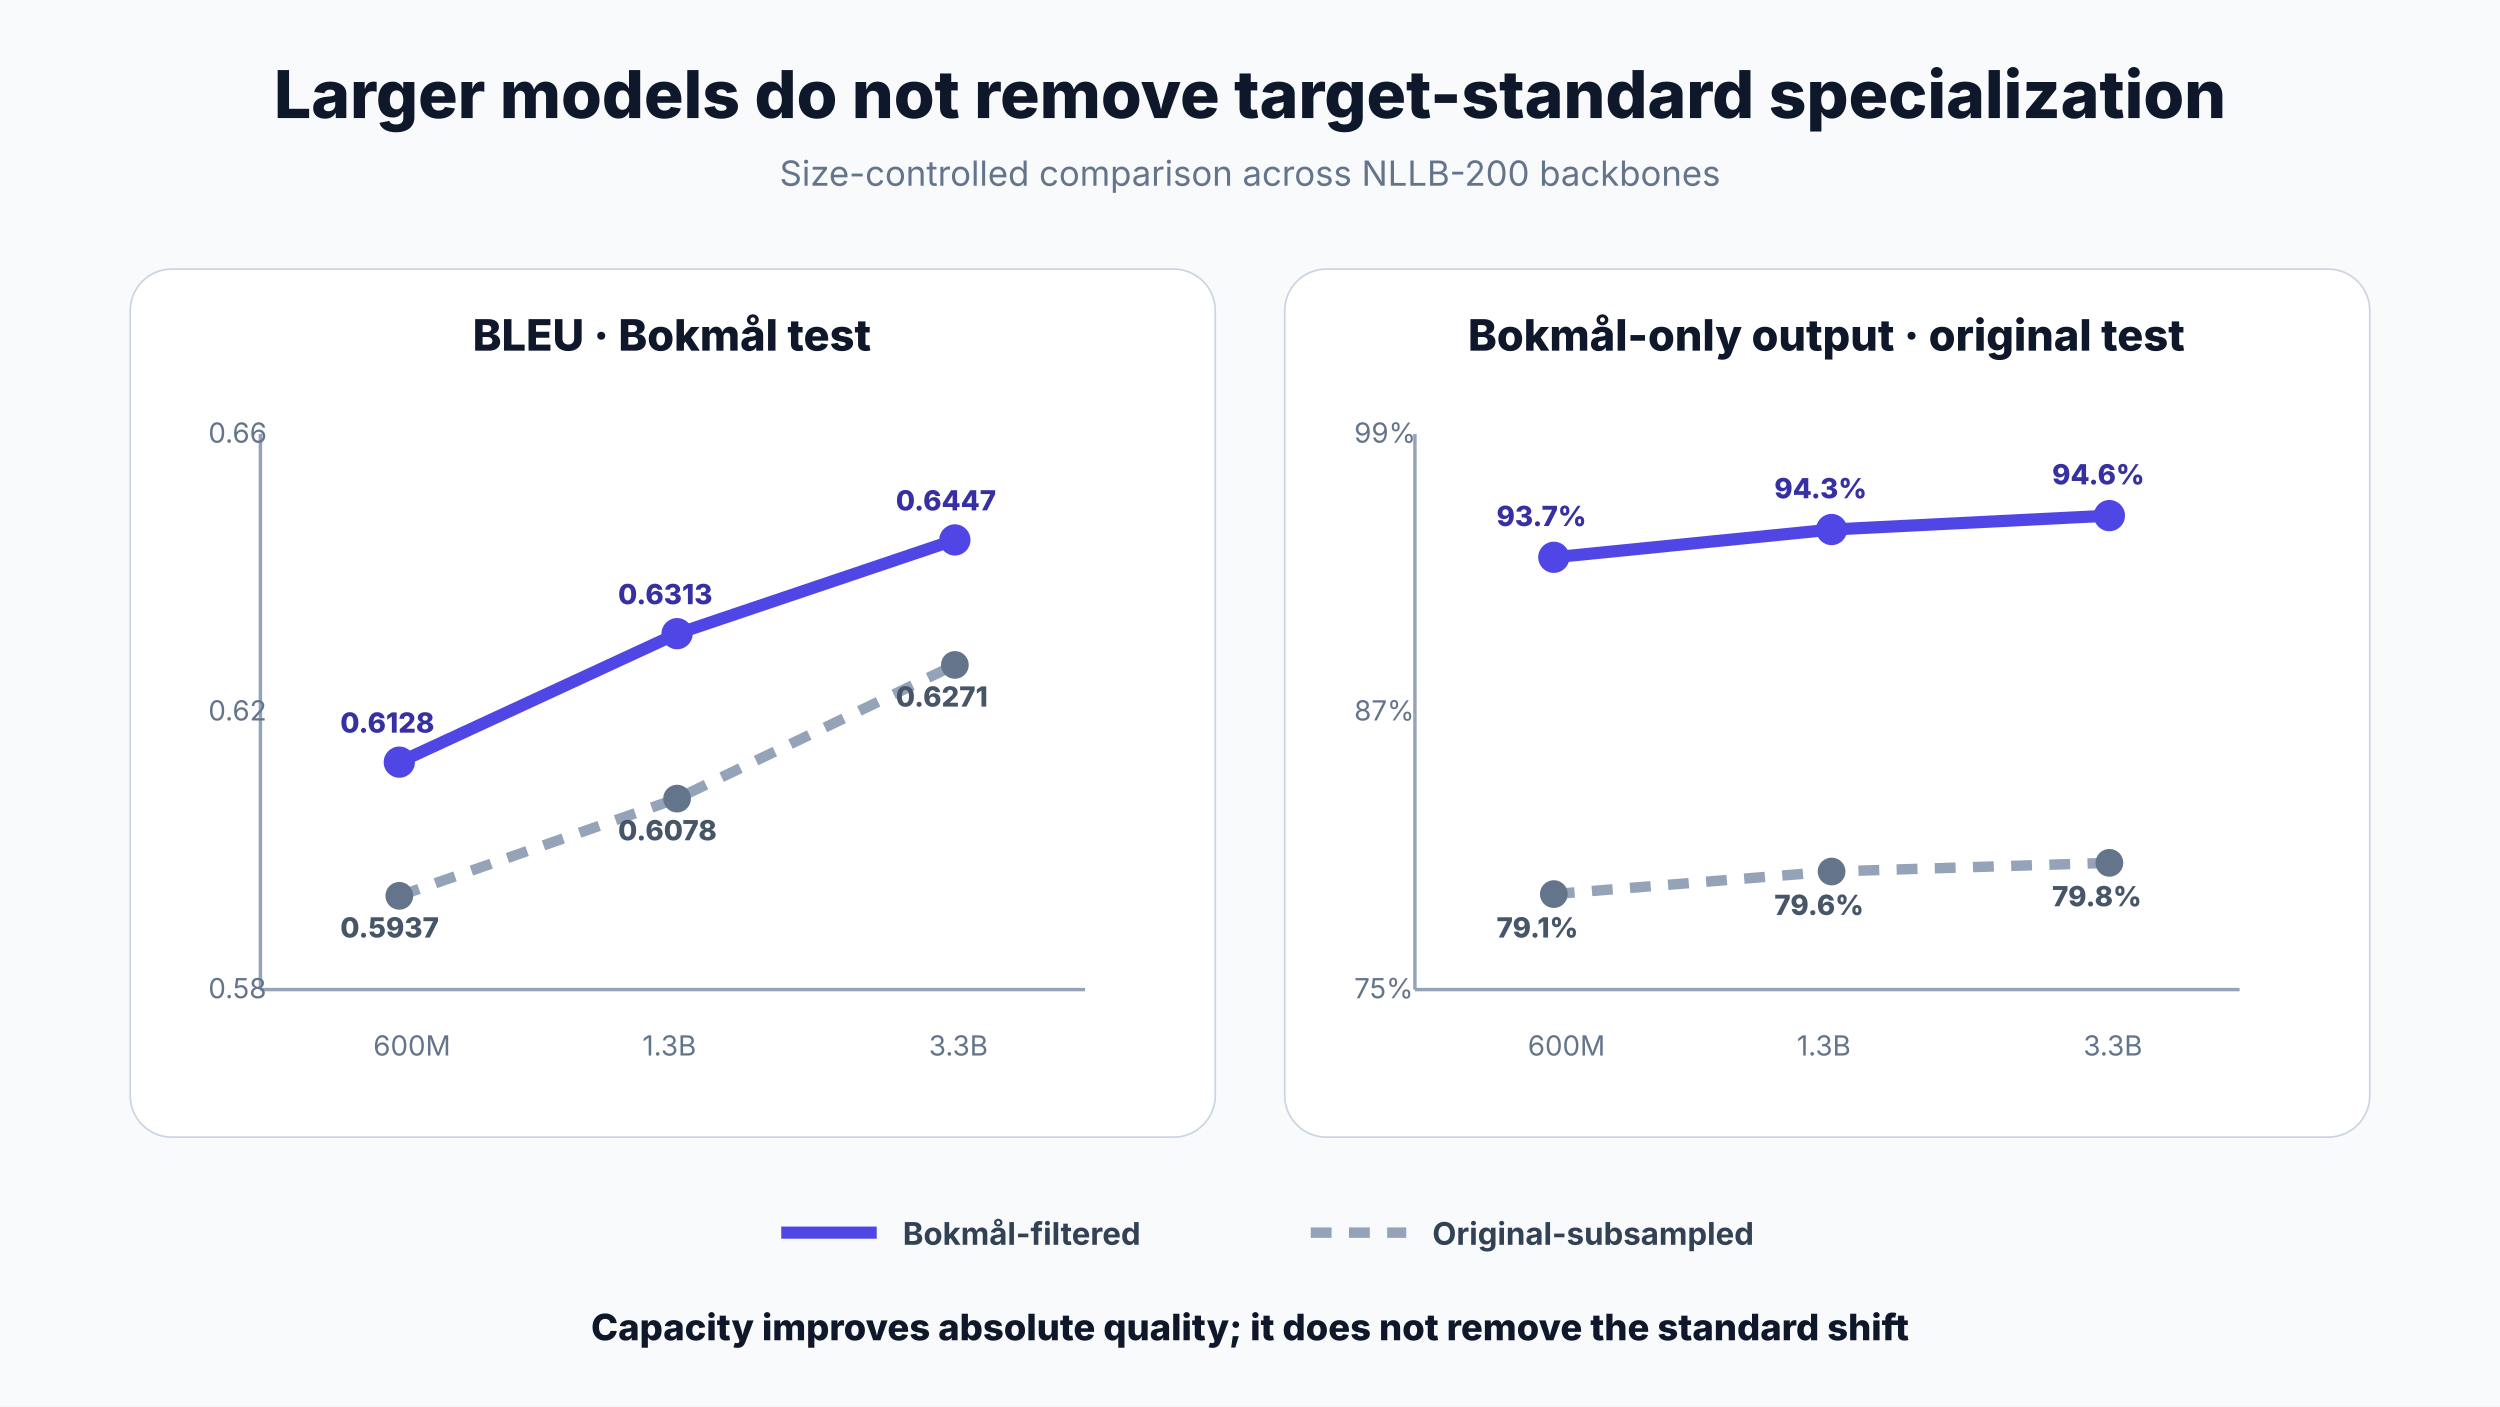
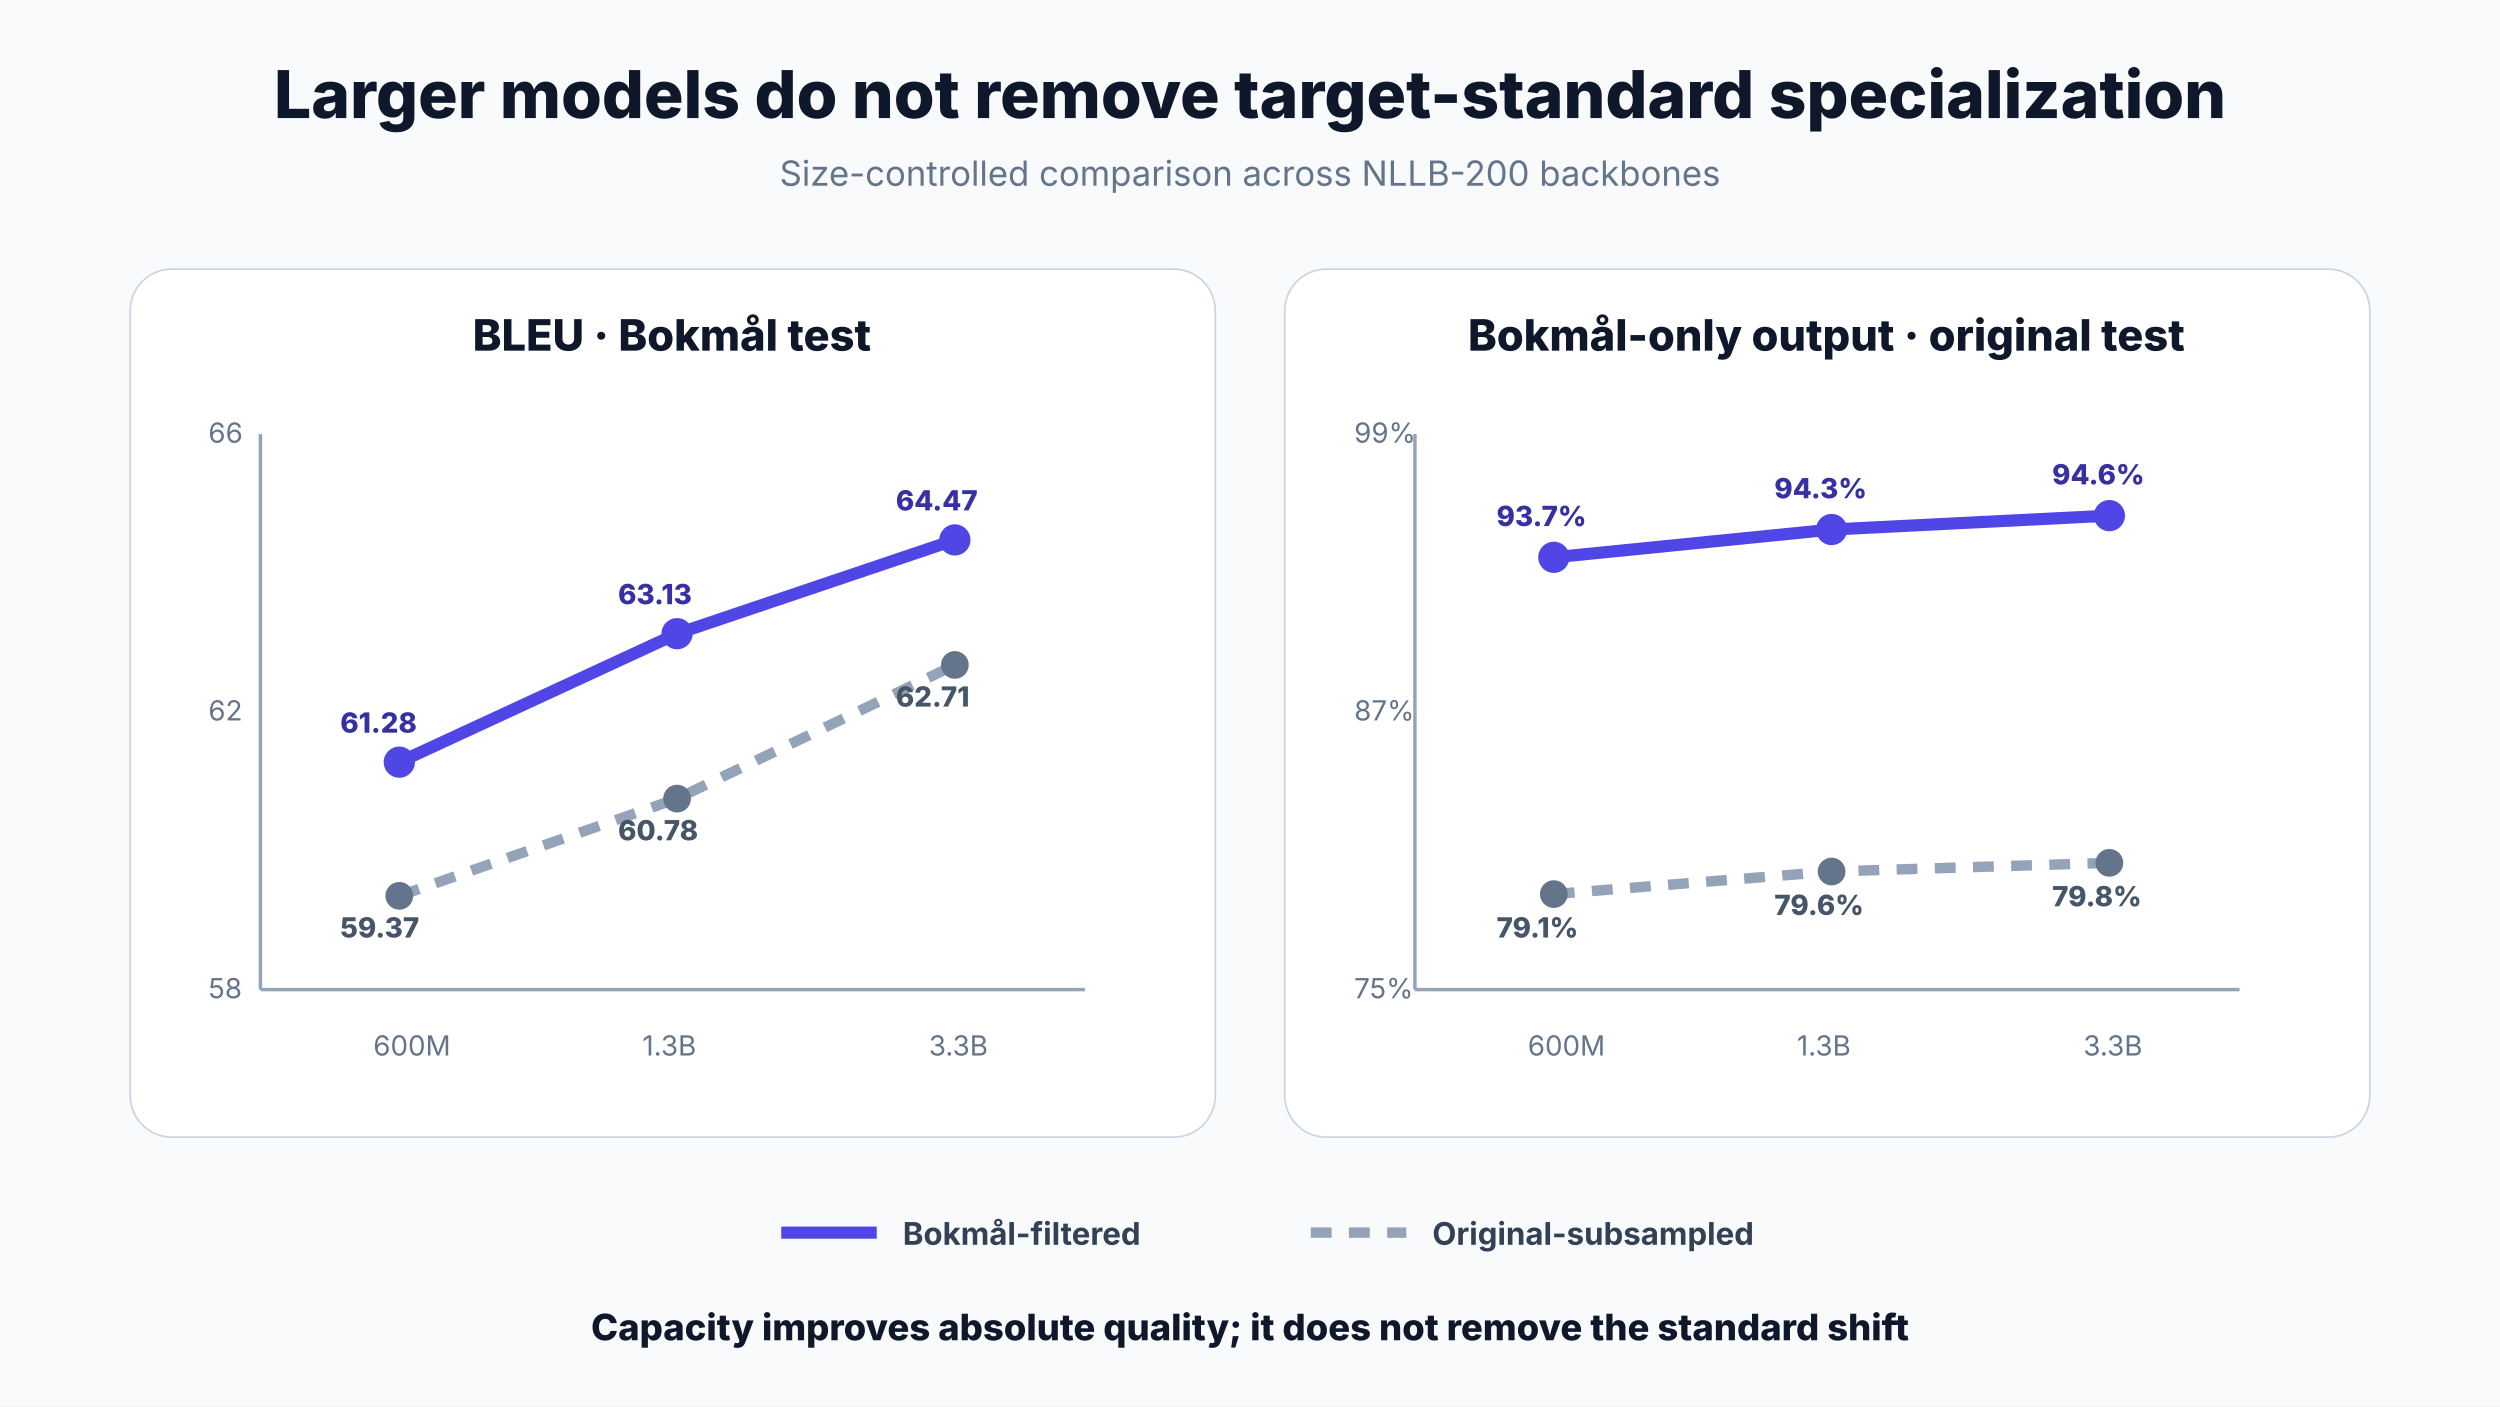
<svg xmlns="http://www.w3.org/2000/svg" viewBox="0 0 1440 810" role="img" aria-labelledby="title desc">
  <rect width="1440" height="810" fill="#f8fafc" />
  <text x="720" y="68" text-anchor="middle" fill="#0f172a" font-family="Inter,Arial,sans-serif" font-size="38" font-weight="760">Larger models do not remove target-standard specialization</text>
  <text x="720" y="107" text-anchor="middle" fill="#64748b" font-family="Inter,Arial,sans-serif" font-size="20">Size-controlled comparison across NLLB-200 backbones</text>
  <g font-family="Inter,Arial,sans-serif">
    <rect x="75" y="155" width="625" height="500" rx="24" fill="white" stroke="#cbd5e1" />
    <text x="387" y="202" text-anchor="middle" fill="#0f172a" font-size="25" font-weight="800">BLEU · Bokmål test</text>
    <line x1="150" y1="570" x2="625" y2="570" stroke="#94a3b8" stroke-width="2" />
    <line x1="150" y1="250" x2="150" y2="570" stroke="#94a3b8" stroke-width="2" />
    <g fill="#64748b" font-size="16">
-       <text x="120" y="575">0.58</text>
-       <text x="120" y="415">0.62</text>
-       <text x="120" y="255">0.66</text>
+       <text x="120" y="575">58</text>
+       <text x="120" y="415">62</text>
+       <text x="120" y="255">66</text>
      <text x="215" y="608">600M</text>
      <text x="370" y="608">1.3B</text>
      <text x="535" y="608">3.3B</text>
    </g>
    <polyline points="230,439 390,365 550,311" fill="none" stroke="#4f46e5" stroke-width="7" />
    <polyline points="230,516 390,460 550,383" fill="none" stroke="#94a3b8" stroke-width="6" stroke-dasharray="12 10" />
    <g fill="#4f46e5">
      <circle cx="230" cy="439" r="9" />
      <circle cx="390" cy="365" r="9" />
      <circle cx="550" cy="311" r="9" />
    </g>
    <g fill="#64748b">
      <circle cx="230" cy="516" r="8" />
      <circle cx="390" cy="460" r="8" />
      <circle cx="550" cy="383" r="8" />
    </g>
    <g fill="#3730a3" font-size="16" font-weight="800">
-       <text x="196" y="422">0.6128</text>
-       <text x="356" y="348">0.6313</text>
-       <text x="516" y="294">0.6447</text>
+       <text x="196" y="422">61.28</text>
+       <text x="356" y="348">63.13</text>
+       <text x="516" y="294">64.47</text>
    </g>
    <g fill="#475569" font-size="16" font-weight="800">
-       <text x="196" y="540">0.5937</text>
-       <text x="356" y="484">0.6078</text>
-       <text x="516" y="407">0.6271</text>
+       <text x="196" y="540">59.37</text>
+       <text x="356" y="484">60.78</text>
+       <text x="516" y="407">62.71</text>
    </g>
    <rect x="740" y="155" width="625" height="500" rx="24" fill="white" stroke="#cbd5e1" />
    <text x="1052" y="202" text-anchor="middle" fill="#0f172a" font-size="25" font-weight="800">Bokmål-only output · original test</text>
    <line x1="815" y1="570" x2="1290" y2="570" stroke="#94a3b8" stroke-width="2" />
    <line x1="815" y1="250" x2="815" y2="570" stroke="#94a3b8" stroke-width="2" />
    <g fill="#64748b" font-size="16">
      <text x="780" y="575">75%</text>
      <text x="780" y="415">87%</text>
      <text x="780" y="255">99%</text>
      <text x="880" y="608">600M</text>
      <text x="1035" y="608">1.3B</text>
      <text x="1200" y="608">3.3B</text>
    </g>
    <polyline points="895,321 1055,305 1215,297" fill="none" stroke="#4f46e5" stroke-width="7" />
    <polyline points="895,515 1055,502 1215,497" fill="none" stroke="#94a3b8" stroke-width="6" stroke-dasharray="12 10" />
    <g fill="#4f46e5">
      <circle cx="895" cy="321" r="9" />
      <circle cx="1055" cy="305" r="9" />
      <circle cx="1215" cy="297" r="9" />
    </g>
    <g fill="#64748b">
      <circle cx="895" cy="515" r="8" />
      <circle cx="1055" cy="502" r="8" />
      <circle cx="1215" cy="497" r="8" />
    </g>
    <g fill="#3730a3" font-size="16" font-weight="800">
      <text x="862" y="303">93.7%</text>
      <text x="1022" y="287">94.3%</text>
      <text x="1182" y="279">94.6%</text>
    </g>
    <g fill="#475569" font-size="16" font-weight="800">
      <text x="862" y="540">79.1%</text>
      <text x="1022" y="527">79.6%</text>
      <text x="1182" y="522">79.8%</text>
    </g>
  </g>
  <g font-family="Inter,Arial,sans-serif" font-size="18" font-weight="700">
    <line x1="450" y1="710" x2="505" y2="710" stroke="#4f46e5" stroke-width="7" />
    <text x="520" y="717" fill="#334155">Bokmål-filtered</text>
    <line x1="755" y1="710" x2="810" y2="710" stroke="#94a3b8" stroke-width="6" stroke-dasharray="12 10" />
    <text x="825" y="717" fill="#334155">Original-subsampled</text>
  </g>
  <text x="720" y="772" text-anchor="middle" fill="#0f172a" font-family="Inter,Arial,sans-serif" font-size="21" font-weight="800">Capacity improves absolute quality; it does not remove the standard shift</text>
</svg>
